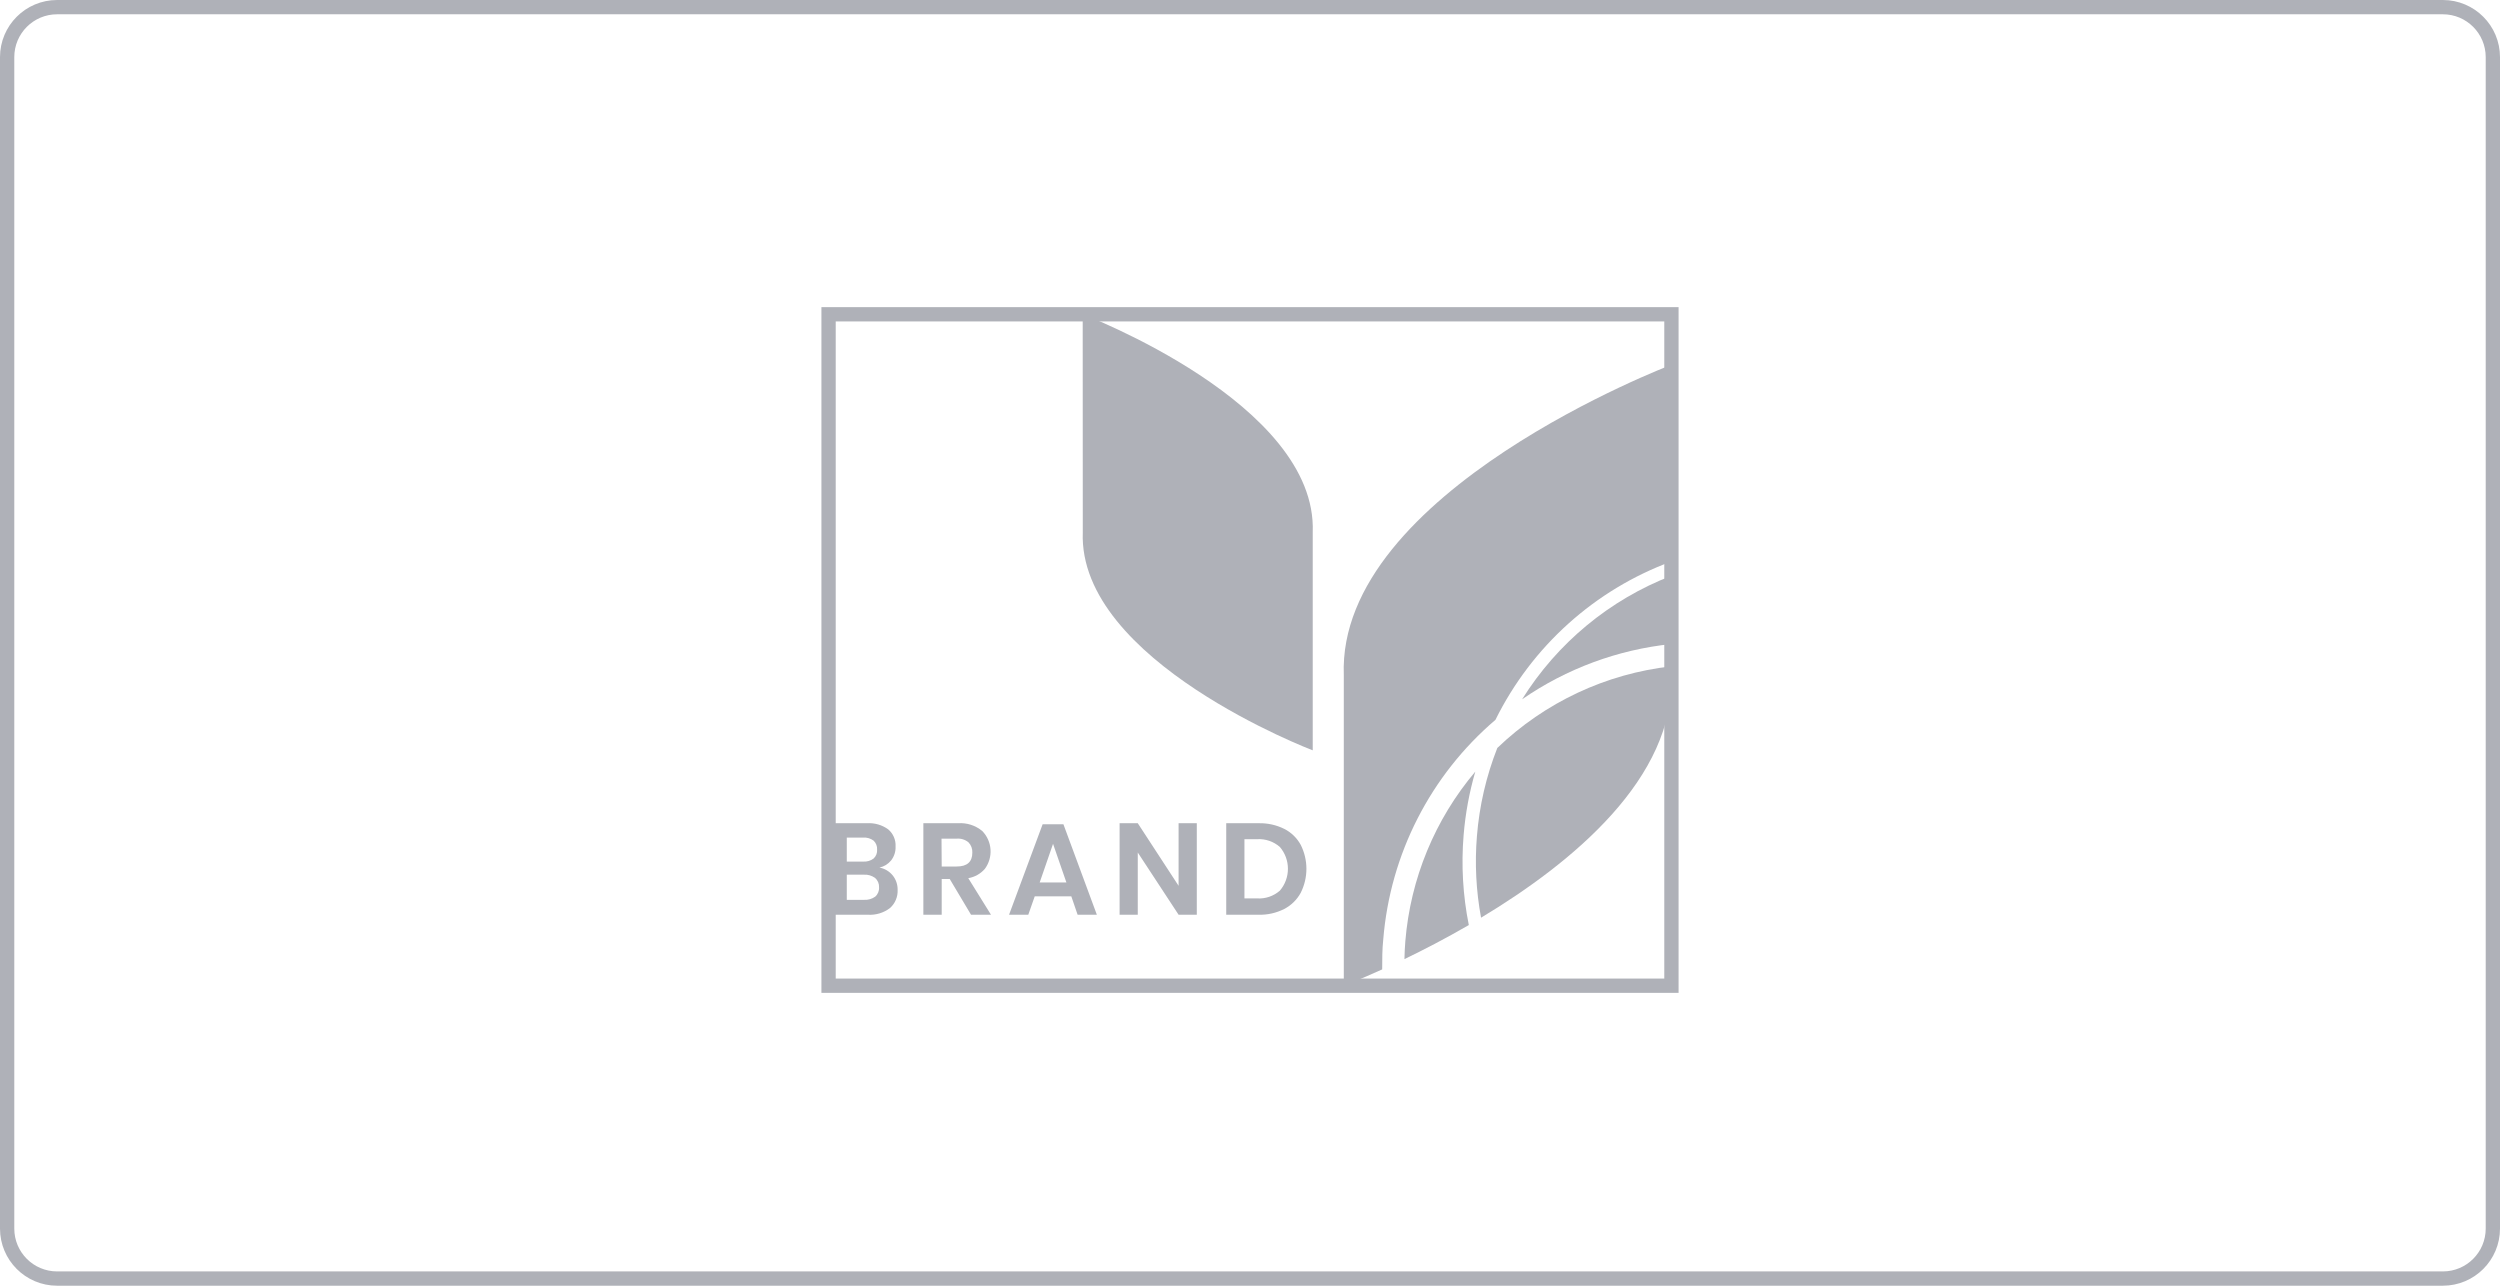
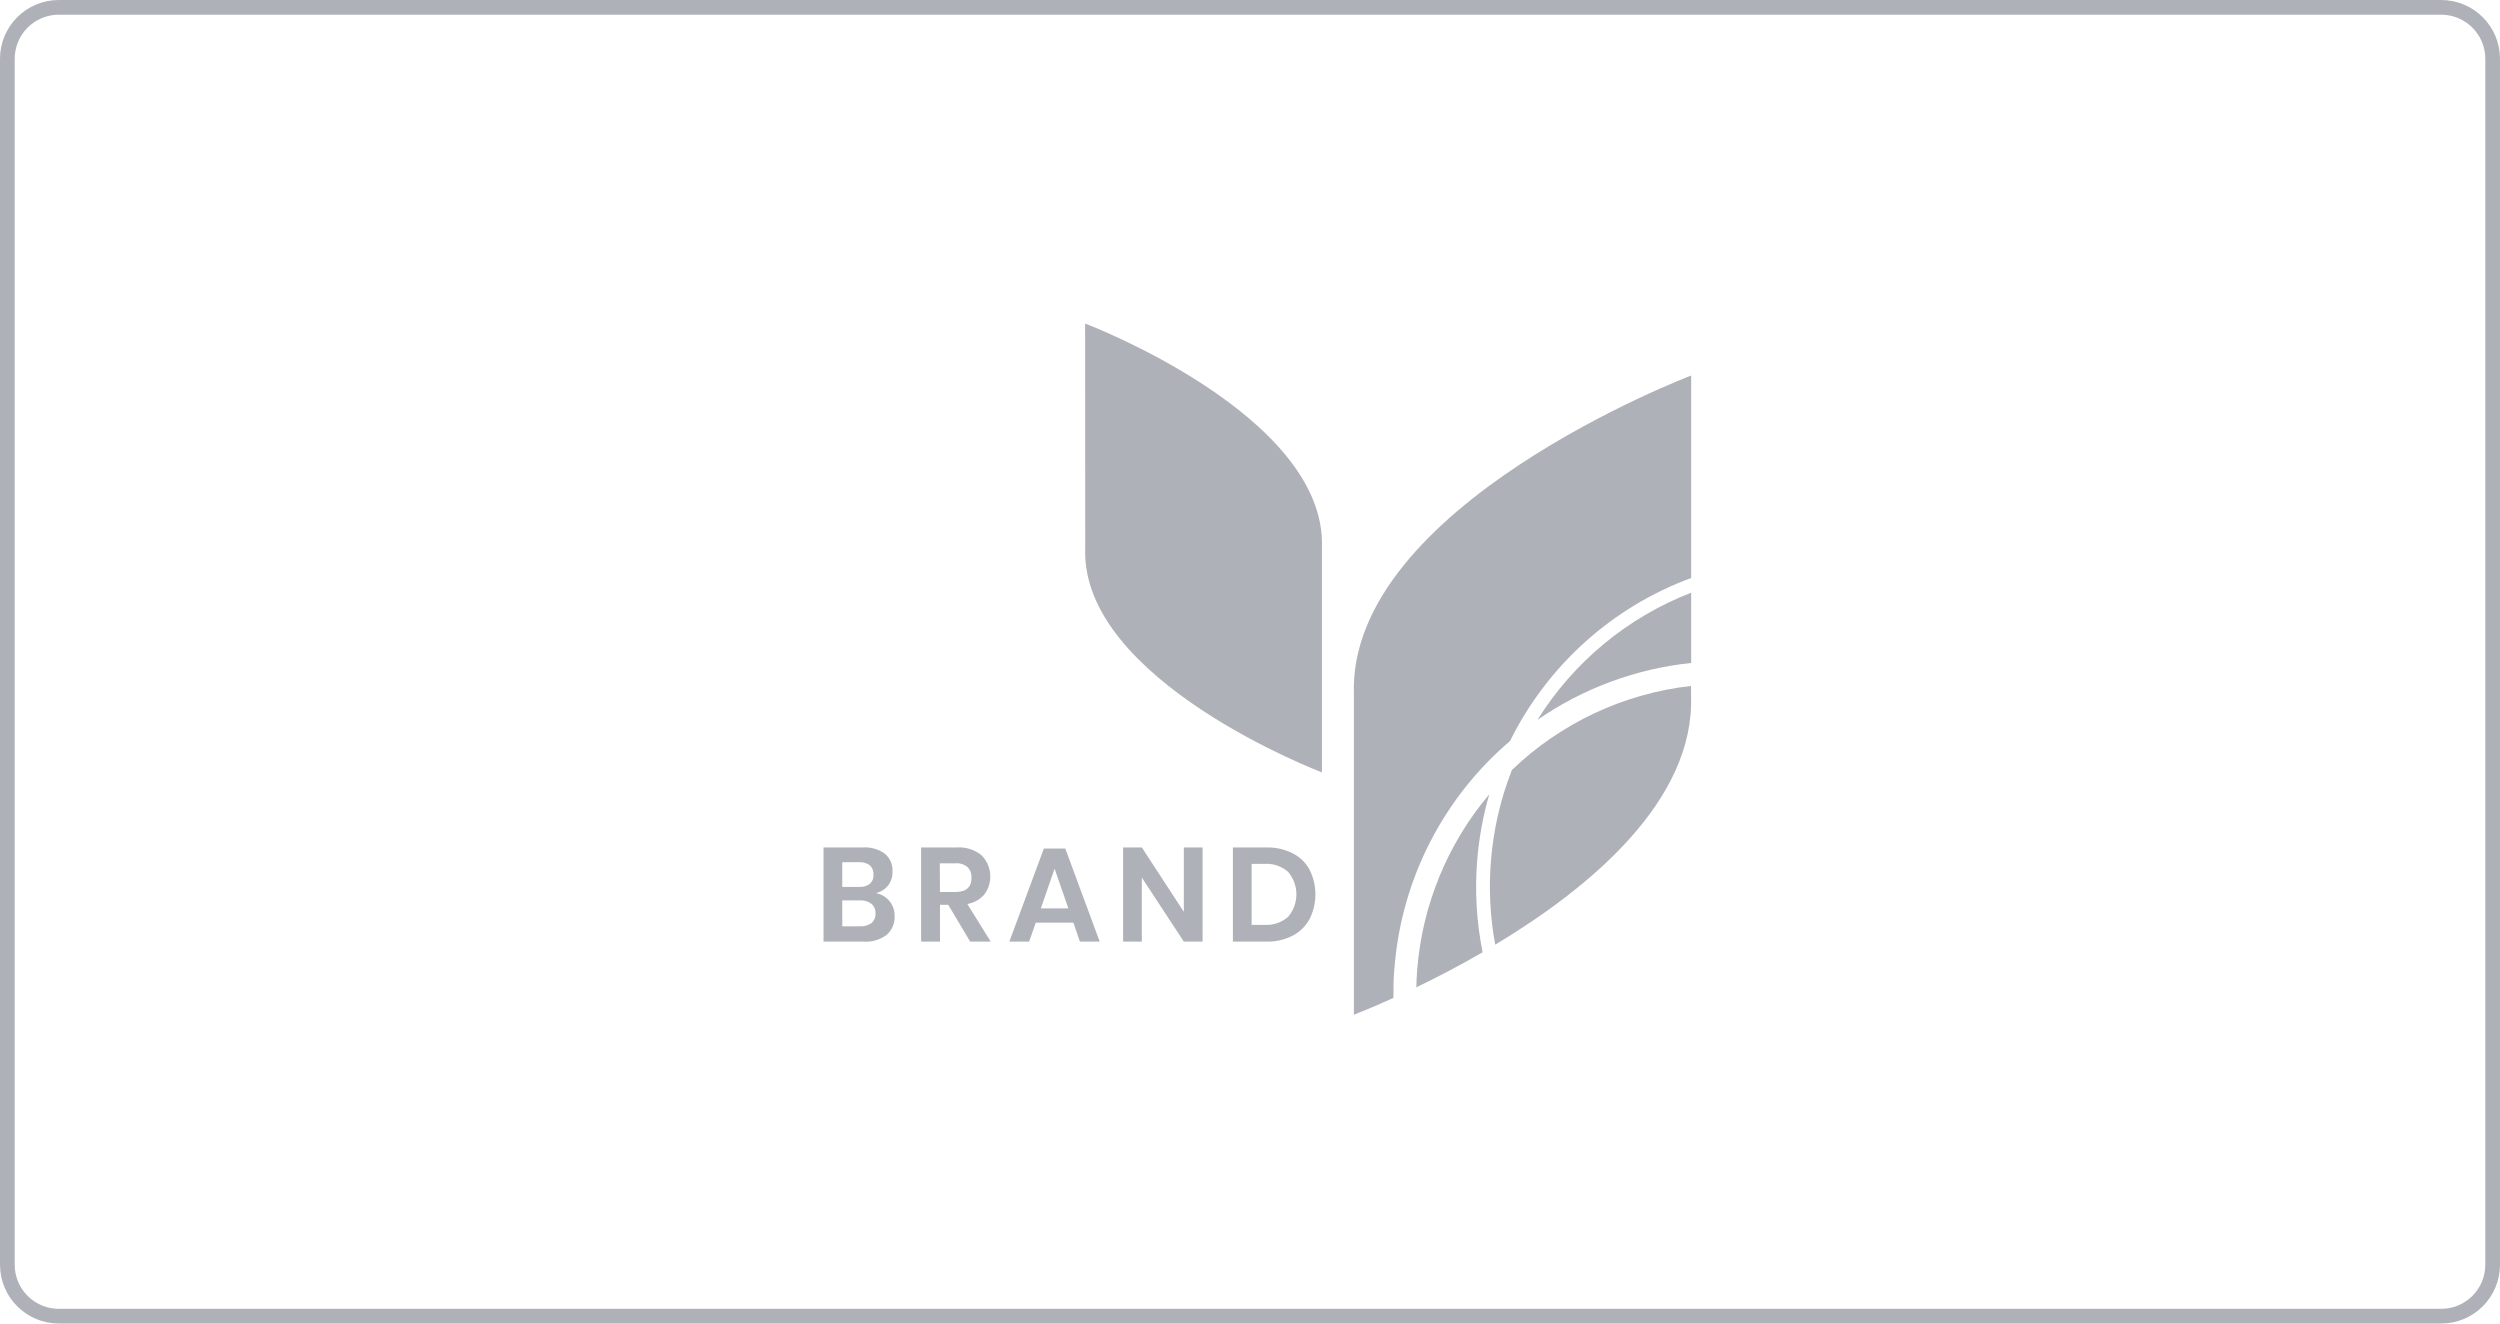
- <svg xmlns="http://www.w3.org/2000/svg" width="175" height="90" viewBox="0 0 175 90" fill="none">
-   <rect x="0.5" y="0.5" width="174" height="89" rx="3.5" stroke="#AFB1B8" />
-   <path d="M62.488 61.278C62.718 61.563 62.84 61.921 62.834 62.288C62.845 62.528 62.803 62.767 62.71 62.988C62.618 63.209 62.477 63.406 62.297 63.565C61.851 63.904 61.298 64.069 60.739 64.031H58V57.626H60.683C61.213 57.591 61.738 57.741 62.17 58.052C62.343 58.197 62.48 58.381 62.571 58.589C62.661 58.797 62.702 59.023 62.69 59.25C62.706 59.603 62.595 59.951 62.379 60.23C62.17 60.484 61.883 60.66 61.562 60.73C61.925 60.797 62.254 60.991 62.488 61.278ZM59.275 60.311H60.422C60.682 60.33 60.941 60.255 61.151 60.098C61.237 60.02 61.304 59.922 61.346 59.814C61.389 59.706 61.406 59.589 61.397 59.472C61.405 59.356 61.387 59.24 61.345 59.132C61.303 59.024 61.238 58.926 61.154 58.846C60.938 58.685 60.671 58.609 60.403 58.631H59.275V60.311ZM61.263 62.767C61.355 62.687 61.427 62.586 61.474 62.474C61.521 62.361 61.542 62.238 61.534 62.116C61.541 61.993 61.52 61.869 61.472 61.755C61.423 61.641 61.35 61.54 61.257 61.459C61.032 61.292 60.756 61.21 60.478 61.228H59.275V62.989H60.493C60.767 63.005 61.039 62.927 61.263 62.767Z" fill="#AFB1B8" />
-   <path d="M67.972 64.031L66.48 61.528H65.919V64.031H64.635V57.626H67.066C67.678 57.583 68.284 57.778 68.758 58.171C69.098 58.518 69.302 58.976 69.336 59.462C69.369 59.948 69.228 60.43 68.939 60.821C68.639 61.166 68.229 61.396 67.779 61.472L69.369 64.031H67.972ZM65.919 60.655H66.969C67.698 60.655 68.063 60.332 68.063 59.685C68.07 59.553 68.05 59.421 68.004 59.297C67.958 59.173 67.887 59.06 67.795 58.965C67.564 58.773 67.268 58.68 66.969 58.706H65.906L65.919 60.655Z" fill="#AFB1B8" />
-   <path d="M74.991 62.742H72.432L71.98 64.031H70.634L72.984 57.698H74.439L76.78 64.031H75.433L74.991 62.742ZM74.648 61.772L73.713 59.069L72.778 61.772H74.648Z" fill="#AFB1B8" />
-   <path d="M83.776 64.031H82.501L79.644 59.676V64.031H78.372V57.626H79.644L82.501 62.007V57.626H83.776V64.031Z" fill="#AFB1B8" />
-   <path d="M91.05 62.498C90.786 62.982 90.385 63.375 89.897 63.628C89.342 63.909 88.726 64.048 88.105 64.031H85.836V57.626H88.105C88.725 57.61 89.34 57.745 89.897 58.021C90.385 58.267 90.787 58.657 91.05 59.138C91.312 59.658 91.449 60.234 91.449 60.818C91.449 61.402 91.312 61.977 91.05 62.498ZM89.591 62.345C89.955 61.919 90.155 61.377 90.155 60.816C90.155 60.255 89.955 59.713 89.591 59.288C89.151 58.902 88.578 58.707 87.996 58.743H87.111V62.889H87.996C88.578 62.926 89.151 62.73 89.591 62.345Z" fill="#AFB1B8" />
-   <path d="M75.789 22C75.789 22 92.24 28.236 91.891 37.26V52.523C91.891 52.523 75.452 46.284 75.795 37.26L75.789 22Z" fill="#AFB1B8" />
-   <path d="M106.548 48.95C109.655 46.803 113.249 45.473 117 45.082V40.304C112.677 41.977 109.01 45.01 106.548 48.95Z" fill="#AFB1B8" />
-   <path d="M104.681 50.389C107.224 45.248 111.633 41.28 117 39.303V25.536C117 25.536 93.571 34.419 94.066 47.269V69C94.066 69 95.11 68.603 96.753 67.858C96.753 67.163 96.753 66.462 96.828 65.758C97.312 59.792 100.137 54.264 104.681 50.389Z" fill="#AFB1B8" />
-   <path d="M102.453 58.462C102.576 56.955 102.85 55.464 103.272 54.012C100.443 57.359 98.73 61.512 98.373 65.887C98.339 66.3 98.32 66.713 98.311 67.138C99.641 66.497 101.19 65.696 102.817 64.754C102.402 62.684 102.279 60.566 102.453 58.462Z" fill="#AFB1B8" />
-   <path d="M103.384 58.54C103.228 60.444 103.326 62.36 103.674 64.238C110.075 60.392 117.268 54.45 116.991 47.269V46.644C112.417 47.157 108.138 49.165 104.812 52.357C104.033 54.335 103.552 56.419 103.384 58.54Z" fill="#AFB1B8" />
-   <rect x="58" y="22" width="59" height="47" stroke="#AFB1B8" />
+ <svg xmlns="http://www.w3.org/2000/svg" width="170" height="90" viewBox="0 0 170 90" fill="none">
+   <rect x="0.5" y="0.5" width="169" height="89" rx="3.5" stroke="#AFB1B8" />
+   <path d="M60.488 61.278C60.718 61.563 60.84 61.921 60.834 62.288C60.845 62.528 60.803 62.767 60.71 62.988C60.618 63.209 60.477 63.406 60.297 63.565C59.851 63.904 59.298 64.069 58.739 64.031H56V57.626H58.683C59.213 57.591 59.738 57.741 60.17 58.052C60.343 58.197 60.48 58.382 60.571 58.59C60.661 58.797 60.702 59.024 60.69 59.25C60.706 59.603 60.595 59.951 60.379 60.23C60.17 60.484 59.883 60.66 59.562 60.73C59.925 60.797 60.254 60.991 60.488 61.278ZM57.275 60.311H58.422C58.682 60.33 58.941 60.255 59.151 60.098C59.237 60.02 59.304 59.923 59.346 59.814C59.389 59.706 59.406 59.589 59.397 59.472C59.405 59.356 59.387 59.24 59.345 59.132C59.303 59.024 59.238 58.926 59.154 58.847C58.938 58.686 58.671 58.609 58.403 58.631H57.275V60.311ZM59.263 62.767C59.355 62.687 59.427 62.587 59.474 62.474C59.521 62.361 59.542 62.239 59.534 62.116C59.541 61.993 59.52 61.869 59.472 61.755C59.423 61.641 59.35 61.54 59.257 61.459C59.032 61.292 58.756 61.21 58.478 61.228H57.275V62.989H58.493C58.767 63.005 59.039 62.927 59.263 62.767Z" fill="#AFB1B8" />
+   <path d="M65.972 64.031L64.48 61.528H63.919V64.031H62.635V57.626H65.066C65.678 57.583 66.284 57.778 66.758 58.171C67.098 58.518 67.302 58.976 67.336 59.462C67.369 59.948 67.228 60.43 66.939 60.821C66.639 61.166 66.229 61.396 65.779 61.472L67.369 64.031H65.972ZM63.919 60.655H64.969C65.698 60.655 66.063 60.332 66.063 59.685C66.07 59.553 66.05 59.421 66.004 59.297C65.958 59.173 65.887 59.06 65.795 58.965C65.564 58.773 65.268 58.68 64.969 58.706H63.906L63.919 60.655Z" fill="#AFB1B8" />
+   <path d="M72.991 62.742H70.432L69.98 64.031H68.634L70.984 57.698H72.439L74.78 64.031H73.433L72.991 62.742ZM72.648 61.772L71.713 59.069L70.778 61.772H72.648Z" fill="#AFB1B8" />
+   <path d="M81.776 64.031H80.501L77.644 59.676V64.031H76.372V57.626H77.644L80.501 62.007V57.626H81.776V64.031Z" fill="#AFB1B8" />
+   <path d="M89.05 62.498C88.786 62.982 88.385 63.375 87.897 63.628C87.342 63.909 86.726 64.048 86.105 64.031H83.836V57.626H86.105C86.725 57.61 87.34 57.745 87.897 58.021C88.385 58.267 88.787 58.657 89.05 59.138C89.312 59.658 89.449 60.234 89.449 60.818C89.449 61.402 89.312 61.977 89.05 62.498ZM87.591 62.345C87.955 61.919 88.155 61.377 88.155 60.816C88.155 60.255 87.955 59.713 87.591 59.288C87.151 58.902 86.578 58.707 85.996 58.743H85.111V62.889H85.996C86.578 62.926 87.151 62.73 87.591 62.345Z" fill="#AFB1B8" />
+   <path d="M73.789 22C73.789 22 90.24 28.236 89.891 37.26V52.523C89.891 52.523 73.452 46.284 73.795 37.26L73.789 22Z" fill="#AFB1B8" />
+   <path d="M104.548 48.95C107.655 46.803 111.249 45.473 115 45.082V40.304C110.677 41.977 107.01 45.01 104.548 48.95Z" fill="#AFB1B8" />
+   <path d="M102.681 50.389C105.224 45.248 109.633 41.281 115 39.303V25.536C115 25.536 91.571 34.419 92.066 47.27V69C92.066 69 93.11 68.603 94.753 67.858C94.753 67.163 94.753 66.463 94.828 65.758C95.312 59.793 98.137 54.264 102.681 50.389Z" fill="#AFB1B8" />
+   <path d="M100.453 58.462C100.576 56.955 100.85 55.464 101.272 54.012C98.443 57.359 96.73 61.512 96.373 65.887C96.339 66.3 96.32 66.713 96.311 67.138C97.641 66.497 99.19 65.696 100.817 64.754C100.402 62.684 100.279 60.566 100.453 58.462Z" fill="#AFB1B8" />
+   <path d="M101.384 58.54C101.228 60.444 101.326 62.36 101.674 64.238C108.075 60.392 115.268 54.45 114.991 47.27V46.644C110.417 47.157 106.138 49.165 102.812 52.357C102.033 54.336 101.552 56.419 101.384 58.54Z" fill="#AFB1B8" />
</svg>
